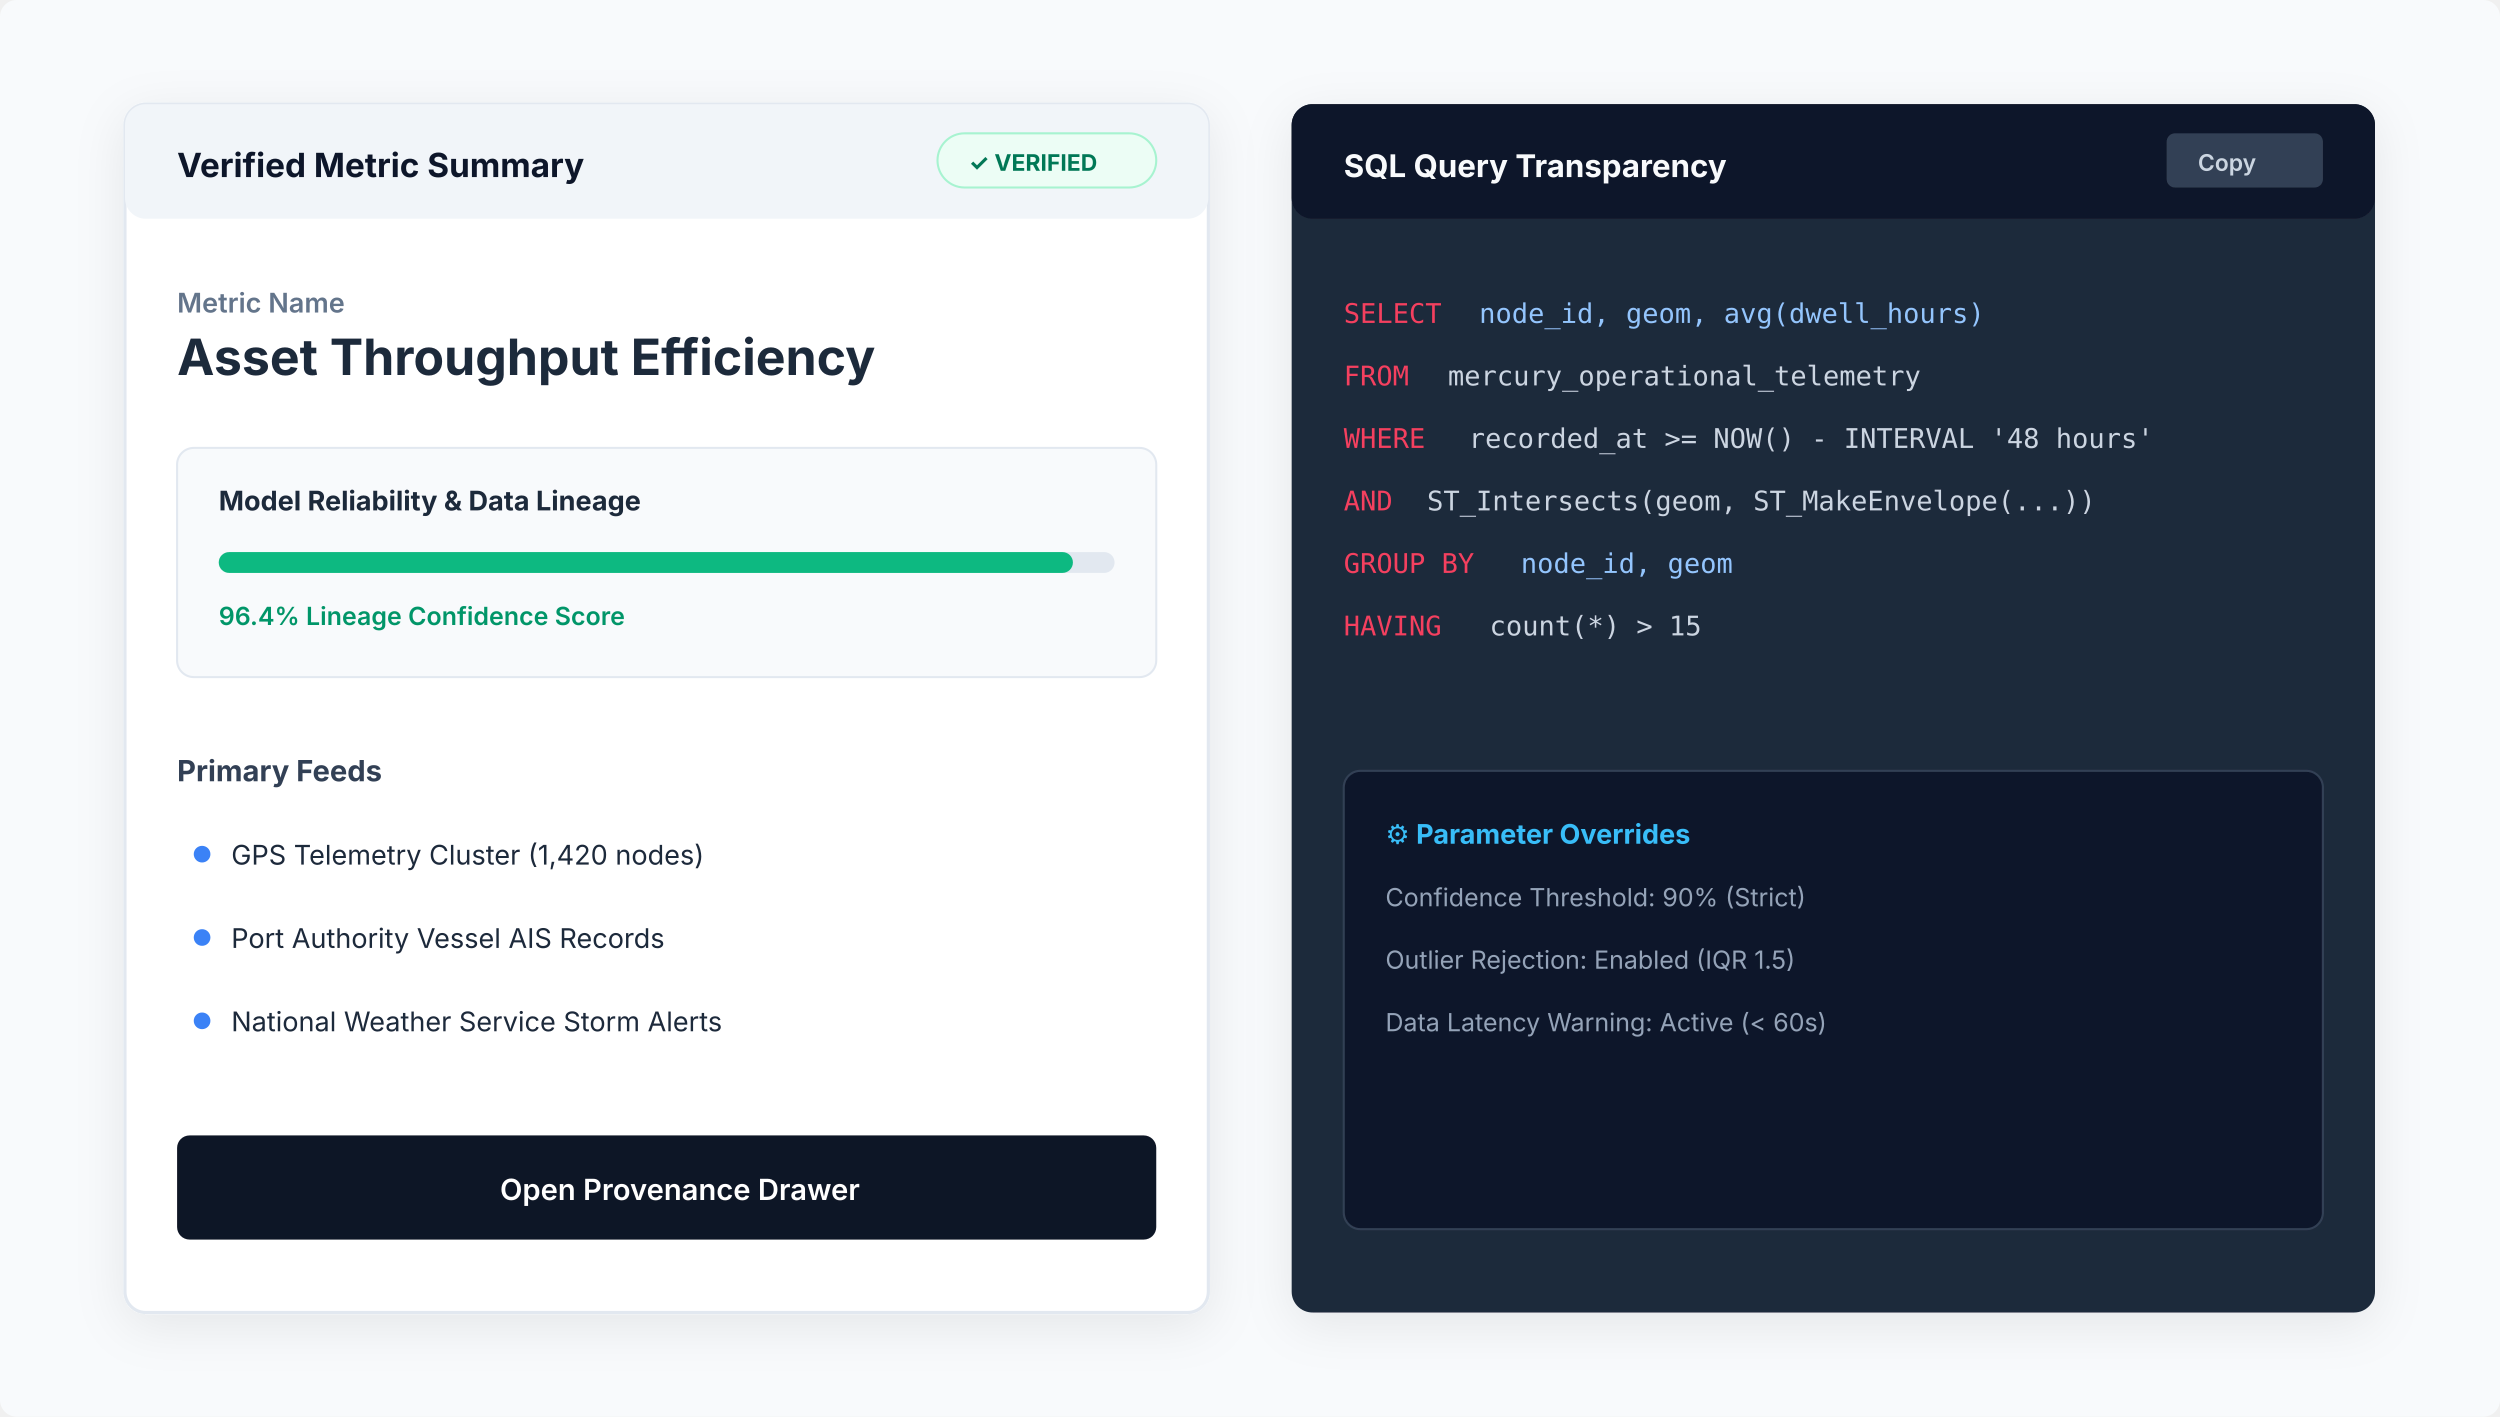
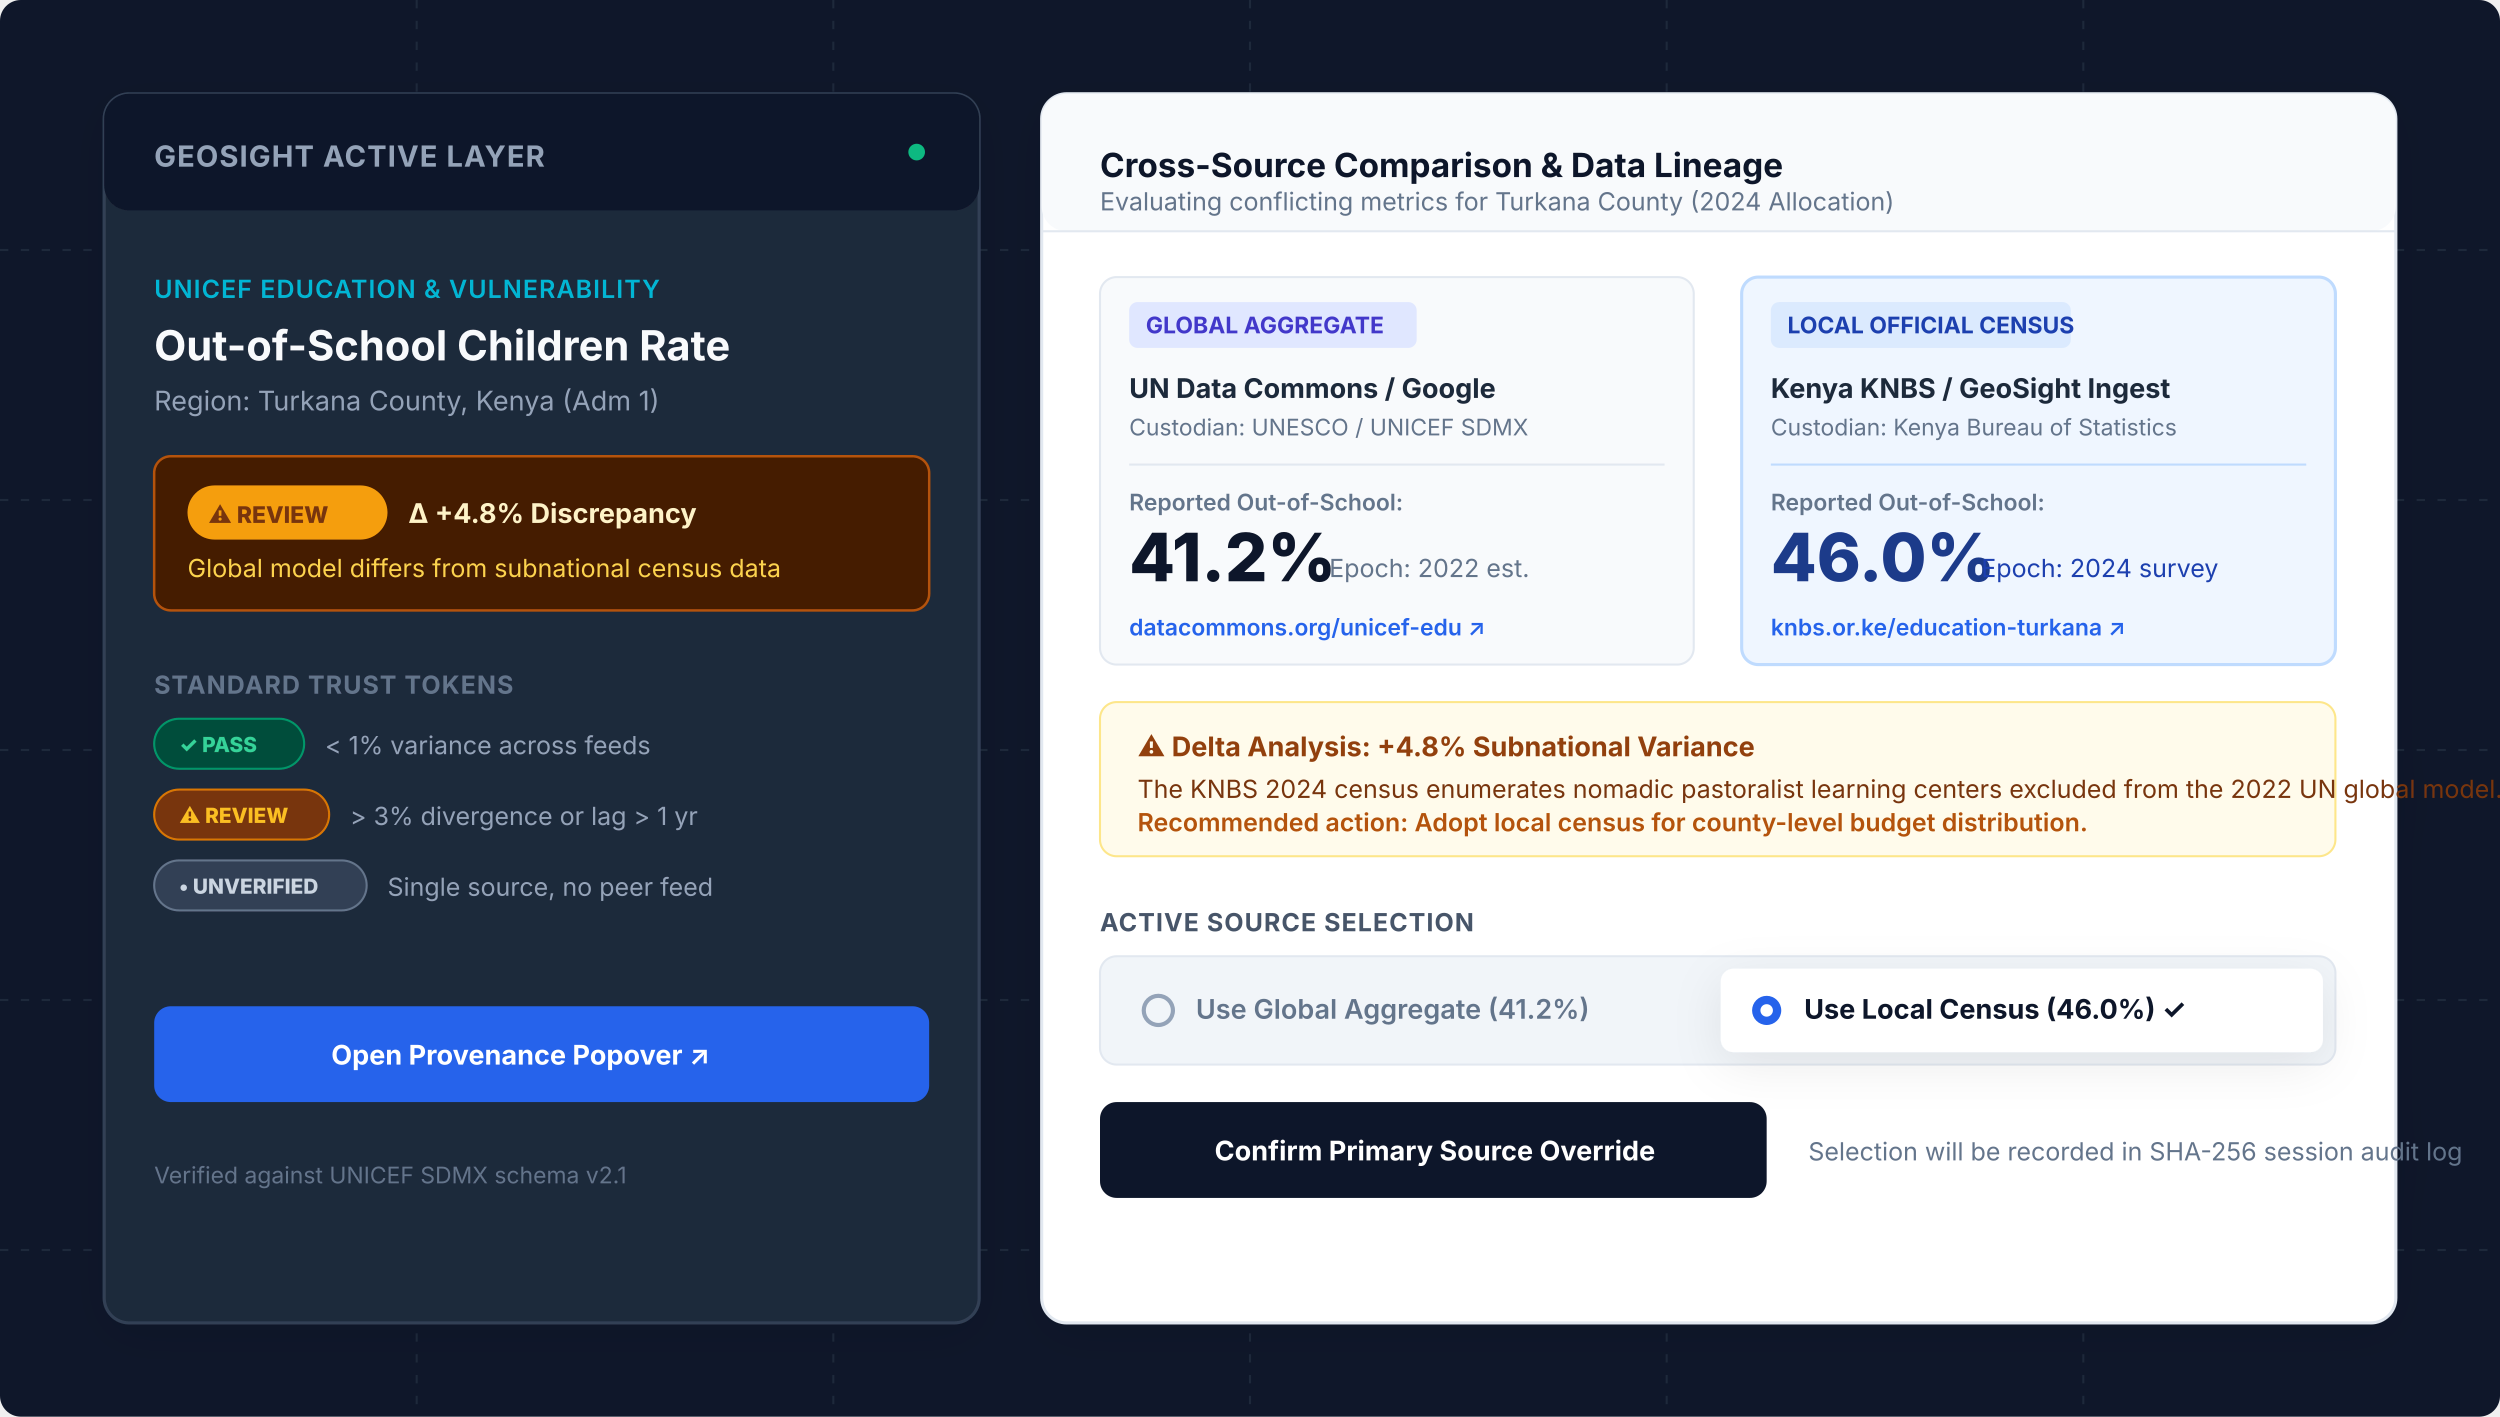
<svg xmlns="http://www.w3.org/2000/svg" viewBox="0 0 1200 680" width="100%" height="100%">
  <defs>
-     <filter id="shadow-audit" x="-5%" y="-5%" width="110%" height="110%">
-       <feDropShadow dx="0" dy="6" stdDeviation="12" flood-opacity="0.08" />
+     <filter id="card-shadow" x="-4%" y="-3%" width="108%" height="108%" filterUnits="userSpaceOnUse">
+       <feDropShadow dx="0" dy="6" stdDeviation="12" flood-color="#0f172a" flood-opacity="0.08" />
+     </filter>
+     <filter id="badge-glow" x="-20%" y="-20%" width="140%" height="140%">
+       <feDropShadow dx="0" dy="2" stdDeviation="4" flood-color="#f59e0b" flood-opacity="0.2" />
    </filter>
  </defs>
-   <rect width="1200" height="680" fill="#f8fafc" rx="8" />
-   <g transform="translate(60, 50)" filter="url(#shadow-audit)">
-     <rect width="520" height="580" rx="10" fill="#ffffff" stroke="#e2e8f0" stroke-width="1.5" />
-     <rect x="0" y="0" width="520" height="55" rx="10" fill="#f1f5f9" />
-     <text x="25" y="35" font-family="'Inter', sans-serif" font-size="16" font-weight="700" fill="#0f172a">Verified Metric Summary</text>
-     <rect x="390" y="14" width="105" height="26" rx="13" fill="#ecfdf5" stroke="#a7f3d0" />
-     <text x="405" y="32" font-family="'Inter', sans-serif" font-size="11" font-weight="700" fill="#047857">✓ VERIFIED</text>
-     <text x="25" y="100" font-family="'Inter', sans-serif" font-size="13" font-weight="600" fill="#64748b" text-transform="uppercase">Metric Name</text>
-     <text x="25" y="130" font-family="'Inter', sans-serif" font-size="24" font-weight="700" fill="#1e293b">Asset Throughput Efficiency</text>
-     <rect x="25" y="165" width="470" height="110" rx="8" fill="#f8fafc" stroke="#e2e8f0" />
-     <text x="45" y="195" font-family="'Inter', sans-serif" font-size="13" font-weight="700" fill="#1e293b">Model Reliability &amp; Data Lineage</text>
-     <rect x="45" y="215" width="430" height="10" rx="5" fill="#e2e8f0" />
-     <rect x="45" y="215" width="410" height="10" rx="5" fill="#10b981" />
-     <text x="45" y="250" font-family="'Inter', sans-serif" font-size="12" fill="#059669" font-weight="600">96.4% Lineage Confidence Score</text>
-     <g transform="translate(25, 305)">
-       <text x="0" y="20" font-family="'Inter', sans-serif" font-size="14" font-weight="700" fill="#334155">Primary Feeds</text>
-       <circle cx="12" cy="55" r="4" fill="#3b82f6" />
-       <text x="26" y="60" font-family="'Inter', sans-serif" font-size="13" fill="#1e293b">GPS Telemetry Cluster (1,420 nodes)</text>
-       <circle cx="12" cy="95" r="4" fill="#3b82f6" />
-       <text x="26" y="100" font-family="'Inter', sans-serif" font-size="13" fill="#1e293b">Port Authority Vessel AIS Records</text>
-       <circle cx="12" cy="135" r="4" fill="#3b82f6" />
-       <text x="26" y="140" font-family="'Inter', sans-serif" font-size="13" fill="#1e293b">National Weather Service Storm Alerts</text>
+   <rect width="1200" height="680" fill="#0f172a" rx="10" />
+   <path d="M 0 120 H 1200 M 0 240 H 1200 M 0 360 H 1200 M 0 480 H 1200 M 0 600 H 1200" stroke="#1e293b" stroke-width="1" stroke-dasharray="4 6" />
+   <path d="M 200 0 V 680 M 400 0 V 680 M 600 0 V 680 M 800 0 V 680 M 1000 0 V 680" stroke="#1e293b" stroke-width="1" stroke-dasharray="4 6" />
+   <g transform="translate(50, 45)" filter="url(#card-shadow)">
+     <rect width="420" height="590" rx="12" fill="#1e293b" stroke="#334155" stroke-width="1.5" />
+     <rect x="0" y="0" width="420" height="56" rx="12" fill="#0f172a" />
+     <text x="24" y="35" font-family="'Inter', system-ui, sans-serif" font-size="14" font-weight="700" fill="#94a3b8" letter-spacing="0.5">GEOSIGHT ACTIVE LAYER</text>
+     <circle cx="390" cy="28" r="4" fill="#10b981" />
+     <g transform="translate(24, 78)">
+       <text x="0" y="20" font-family="'Inter', system-ui, sans-serif" font-size="12" font-weight="600" fill="#06b6d4" letter-spacing="0.5">UNICEF EDUCATION &amp; VULNERABILITY</text>
+       <text x="0" y="50" font-family="'Inter', system-ui, sans-serif" font-size="20" font-weight="700" fill="#f8fafc">Out-of-School Children Rate</text>
+       <text x="0" y="74" font-family="'Inter', system-ui, sans-serif" font-size="13" fill="#94a3b8">Region: Turkana County, Kenya (Adm 1)</text>
+       <g transform="translate(0, 96)">
+         <rect width="372" height="74" rx="8" fill="#451a03" stroke="#b45309" stroke-width="1.2" />
+         <rect x="16" y="14" width="96" height="26" rx="13" fill="#f59e0b" />
+         <text x="26" y="32" font-family="'Inter', system-ui, sans-serif" font-size="11" font-weight="800" fill="#78350f">⚠ REVIEW</text>
+         <text x="122" y="32" font-family="'Inter', system-ui, sans-serif" font-size="13" font-weight="700" fill="#fef3c7">Δ +4.8% Discrepancy</text>
+         <text x="16" y="58" font-family="'Inter', system-ui, sans-serif" font-size="12" fill="#fcd34d">Global model differs from subnational census data</text>
+       </g>
+       <g transform="translate(0, 194)">
+         <text x="0" y="16" font-family="'Inter', system-ui, sans-serif" font-size="12" font-weight="700" fill="#64748b" letter-spacing="0.5">STANDARD TRUST TOKENS</text>
+         <g transform="translate(0, 28)">
+           <rect width="72" height="24" rx="12" fill="#064e3b" stroke="#059669" />
+           <text x="12" y="16" font-family="'Inter', system-ui, sans-serif" font-size="10" font-weight="800" fill="#34d399">✓ PASS</text>
+           <text x="82" y="17" font-family="'Inter', system-ui, sans-serif" font-size="12" fill="#94a3b8">&lt; 1% variance across feeds</text>
+         </g>
+         <g transform="translate(0, 62)">
+           <rect width="84" height="24" rx="12" fill="#78350f" stroke="#d97706" />
+           <text x="12" y="16" font-family="'Inter', system-ui, sans-serif" font-size="10" font-weight="800" fill="#fbbf24">⚠ REVIEW</text>
+           <text x="94" y="17" font-family="'Inter', system-ui, sans-serif" font-size="12" fill="#94a3b8">&gt; 3% divergence or lag &gt; 1 yr</text>
+         </g>
+         <g transform="translate(0, 96)">
+           <rect width="102" height="24" rx="12" fill="#334155" stroke="#64748b" />
+           <text x="12" y="16" font-family="'Inter', system-ui, sans-serif" font-size="10" font-weight="800" fill="#cbd5e1">• UNVERIFIED</text>
+           <text x="112" y="17" font-family="'Inter', system-ui, sans-serif" font-size="12" fill="#94a3b8">Single source, no peer feed</text>
+         </g>
+       </g>
+       <g transform="translate(0, 360)">
+         <rect width="372" height="46" rx="8" fill="#2563eb" />
+         <text x="85" y="28" font-family="'Inter', system-ui, sans-serif" font-size="13" font-weight="700" fill="#ffffff">Open Provenance Popover ↗</text>
+       </g>
+       <text x="0" y="445" font-family="'Inter', system-ui, sans-serif" font-size="11" fill="#64748b">Verified against UNICEF SDMX schema v2.1</text>
    </g>
-     <rect x="25" y="495" width="470" height="50" rx="6" fill="#111827" />
-     <text x="180" y="526" font-family="'Inter', sans-serif" font-size="14" font-weight="600" fill="#ffffff">Open Provenance Drawer</text>
  </g>
-   <g transform="translate(620, 50)" filter="url(#shadow-audit)">
-     <rect width="520" height="580" rx="10" fill="#1e293b" />
-     <rect x="0" y="0" width="520" height="55" rx="10" fill="#0f172a" />
-     <text x="25" y="35" font-family="'Inter', sans-serif" font-size="15" font-weight="700" fill="#f8fafc">SQL Query Transparency</text>
-     <rect x="420" y="14" width="75" height="26" rx="4" fill="#334155" />
-     <text x="435" y="32" font-family="'Inter', sans-serif" font-size="11" font-weight="600" fill="#cbd5e1">Copy</text>
-     <g transform="translate(25, 80)">
-       <text x="0" y="25" font-family="'Consolas', monospace" font-size="13" fill="#f43f5e">SELECT</text>
-       <text x="65" y="25" font-family="'Consolas', monospace" font-size="13" fill="#93c5fd">node_id, geom, avg(dwell_hours)</text>
-       <text x="0" y="55" font-family="'Consolas', monospace" font-size="13" fill="#f43f5e">FROM</text>
-       <text x="50" y="55" font-family="'Consolas', monospace" font-size="13" fill="#cbd5e1">mercury_operational_telemetry</text>
-       <text x="0" y="85" font-family="'Consolas', monospace" font-size="13" fill="#f43f5e">WHERE</text>
-       <text x="60" y="85" font-family="'Consolas', monospace" font-size="13" fill="#cbd5e1">recorded_at &gt;= NOW() - INTERVAL '48 hours'</text>
-       <text x="0" y="115" font-family="'Consolas', monospace" font-size="13" fill="#f43f5e">AND</text>
-       <text x="40" y="115" font-family="'Consolas', monospace" font-size="13" fill="#cbd5e1">ST_Intersects(geom, ST_MakeEnvelope(...))</text>
-       <text x="0" y="145" font-family="'Consolas', monospace" font-size="13" fill="#f43f5e">GROUP BY</text>
-       <text x="85" y="145" font-family="'Consolas', monospace" font-size="13" fill="#93c5fd">node_id, geom</text>
-       <text x="0" y="175" font-family="'Consolas', monospace" font-size="13" fill="#f43f5e">HAVING</text>
-       <text x="70" y="175" font-family="'Consolas', monospace" font-size="13" fill="#cbd5e1">count(*) &gt; 15</text>
+   <g transform="translate(500, 45)" filter="url(#card-shadow)">
+     <rect width="650" height="590" rx="12" fill="#ffffff" stroke="#e2e8f0" stroke-width="1.5" />
+     <rect x="0" y="0" width="650" height="66" rx="12" fill="#f8fafc" />
+     <line x1="0" y1="66" x2="650" y2="66" stroke="#e2e8f0" stroke-width="1" />
+     <g transform="translate(28, 26)">
+       <text x="0" y="14" font-family="'Inter', system-ui, sans-serif" font-size="16" font-weight="700" fill="#0f172a">Cross-Source Comparison &amp; Data Lineage</text>
+       <text x="0" y="30" font-family="'Inter', system-ui, sans-serif" font-size="12" fill="#64748b">Evaluating conflicting metrics for Turkana County (2024 Allocation)</text>
    </g>
-     <rect x="25" y="320" width="470" height="220" rx="8" fill="#0f172a" stroke="#334155" />
-     <text x="45" y="355" font-family="'Inter', sans-serif" font-size="13" font-weight="700" fill="#38bdf8">⚙ Parameter Overrides</text>
-     <text x="45" y="385" font-family="'Inter', sans-serif" font-size="12" fill="#94a3b8">Confidence Threshold: 90% (Strict)</text>
-     <text x="45" y="415" font-family="'Inter', sans-serif" font-size="12" fill="#94a3b8">Outlier Rejection: Enabled (IQR 1.5)</text>
-     <text x="45" y="445" font-family="'Inter', sans-serif" font-size="12" fill="#94a3b8">Data Latency Warning: Active (&lt; 60s)</text>
+     <g transform="translate(28, 88)">
+       <g transform="translate(0, 0)">
+         <rect width="285" height="186" rx="8" fill="#f8fafc" stroke="#e2e8f0" />
+         <rect x="14" y="12" width="138" height="22" rx="4" fill="#e0e7ff" />
+         <text x="22" y="27" font-family="'Inter', system-ui, sans-serif" font-size="11" font-weight="700" fill="#4338ca">GLOBAL AGGREGATE</text>
+         <text x="14" y="58" font-family="'Inter', system-ui, sans-serif" font-size="13" font-weight="700" fill="#1e293b">UN Data Commons / Google</text>
+         <text x="14" y="76" font-family="'Inter', system-ui, sans-serif" font-size="11" fill="#64748b">Custodian: UNESCO / UNICEF SDMX</text>
+         <line x1="14" y1="90" x2="271" y2="90" stroke="#e2e8f0" />
+         <text x="14" y="112" font-family="'Inter', system-ui, sans-serif" font-size="11" font-weight="600" fill="#64748b">Reported Out-of-School:</text>
+         <text x="14" y="146" font-family="'Inter', system-ui, sans-serif" font-size="32" font-weight="800" fill="#0f172a">41.2%</text>
+         <text x="110" y="144" font-family="'Inter', system-ui, sans-serif" font-size="12" fill="#64748b">Epoch: 2022 est.</text>
+         <text x="14" y="172" font-family="'Inter', system-ui, sans-serif" font-size="11" font-weight="600" fill="#2563eb">datacommons.org/unicef-edu ↗</text>
+       </g>
+       <g transform="translate(308, 0)">
+         <rect width="285" height="186" rx="8" fill="#eff6ff" stroke="#bfdbfe" stroke-width="1.5" />
+         <rect x="14" y="12" width="144" height="22" rx="4" fill="#dbeafe" />
+         <text x="22" y="27" font-family="'Inter', system-ui, sans-serif" font-size="11" font-weight="700" fill="#1e40af">LOCAL OFFICIAL CENSUS</text>
+         <text x="14" y="58" font-family="'Inter', system-ui, sans-serif" font-size="13" font-weight="700" fill="#1e293b">Kenya KNBS / GeoSight Ingest</text>
+         <text x="14" y="76" font-family="'Inter', system-ui, sans-serif" font-size="11" fill="#64748b">Custodian: Kenya Bureau of Statistics</text>
+         <line x1="14" y1="90" x2="271" y2="90" stroke="#bfdbfe" />
+         <text x="14" y="112" font-family="'Inter', system-ui, sans-serif" font-size="11" font-weight="600" fill="#64748b">Reported Out-of-School:</text>
+         <text x="14" y="146" font-family="'Inter', system-ui, sans-serif" font-size="32" font-weight="800" fill="#1e3a8a">46.0%</text>
+         <text x="115" y="144" font-family="'Inter', system-ui, sans-serif" font-size="12" fill="#1e40af">Epoch: 2024 survey</text>
+         <text x="14" y="172" font-family="'Inter', system-ui, sans-serif" font-size="11" font-weight="600" fill="#2563eb">knbs.or.ke/education-turkana ↗</text>
+       </g>
+       <g transform="translate(0, 204)">
+         <rect width="593" height="74" rx="8" fill="#fffbeb" stroke="#fde68a" />
+         <text x="18" y="26" font-family="'Inter', system-ui, sans-serif" font-size="13" font-weight="700" fill="#92400e">⚠ Delta Analysis: +4.8% Subnational Variance</text>
+         <text x="18" y="46" font-family="'Inter', system-ui, sans-serif" font-size="12" fill="#78350f">
+           The KNBS 2024 census enumerates nomadic pastoralist learning centers excluded from the 2022 UN global model.
+         </text>
+         <text x="18" y="62" font-family="'Inter', system-ui, sans-serif" font-size="12" font-weight="600" fill="#b45309">
+           Recommended action: Adopt local census for county-level budget distribution.
+         </text>
+       </g>
+       <g transform="translate(0, 298)">
+         <text x="0" y="16" font-family="'Inter', system-ui, sans-serif" font-size="12" font-weight="700" fill="#475569" letter-spacing="0.5">ACTIVE SOURCE SELECTION</text>
+         <g transform="translate(0, 28)">
+           <rect width="593" height="52" rx="8" fill="#f1f5f9" stroke="#e2e8f0" />
+           <rect x="6" y="6" width="285" height="40" rx="6" fill="transparent" />
+           <circle cx="28" cy="26" r="7" fill="none" stroke="#94a3b8" stroke-width="2" />
+           <text x="46" y="30" font-family="'Inter', system-ui, sans-serif" font-size="13" font-weight="600" fill="#64748b">Use Global Aggregate (41.2%)</text>
+           <rect x="298" y="6" width="289" height="40" rx="6" fill="#ffffff" filter="url(#card-shadow)" />
+           <circle cx="320" cy="26" r="7" fill="#2563eb" />
+           <circle cx="320" cy="26" r="3" fill="#ffffff" />
+           <text x="338" y="30" font-family="'Inter', system-ui, sans-serif" font-size="13" font-weight="700" fill="#0f172a">Use Local Census (46.0%) ✓</text>
+         </g>
+       </g>
+       <g transform="translate(0, 396)">
+         <rect width="320" height="46" rx="8" fill="#0f172a" />
+         <text x="55" y="28" font-family="'Inter', system-ui, sans-serif" font-size="13" font-weight="700" fill="#ffffff">Confirm Primary Source Override</text>
+         <text x="340" y="28" font-family="'Inter', system-ui, sans-serif" font-size="12" fill="#64748b">Selection will be recorded in SHA-256 session audit log</text>
+       </g>
+     </g>
  </g>
</svg>
